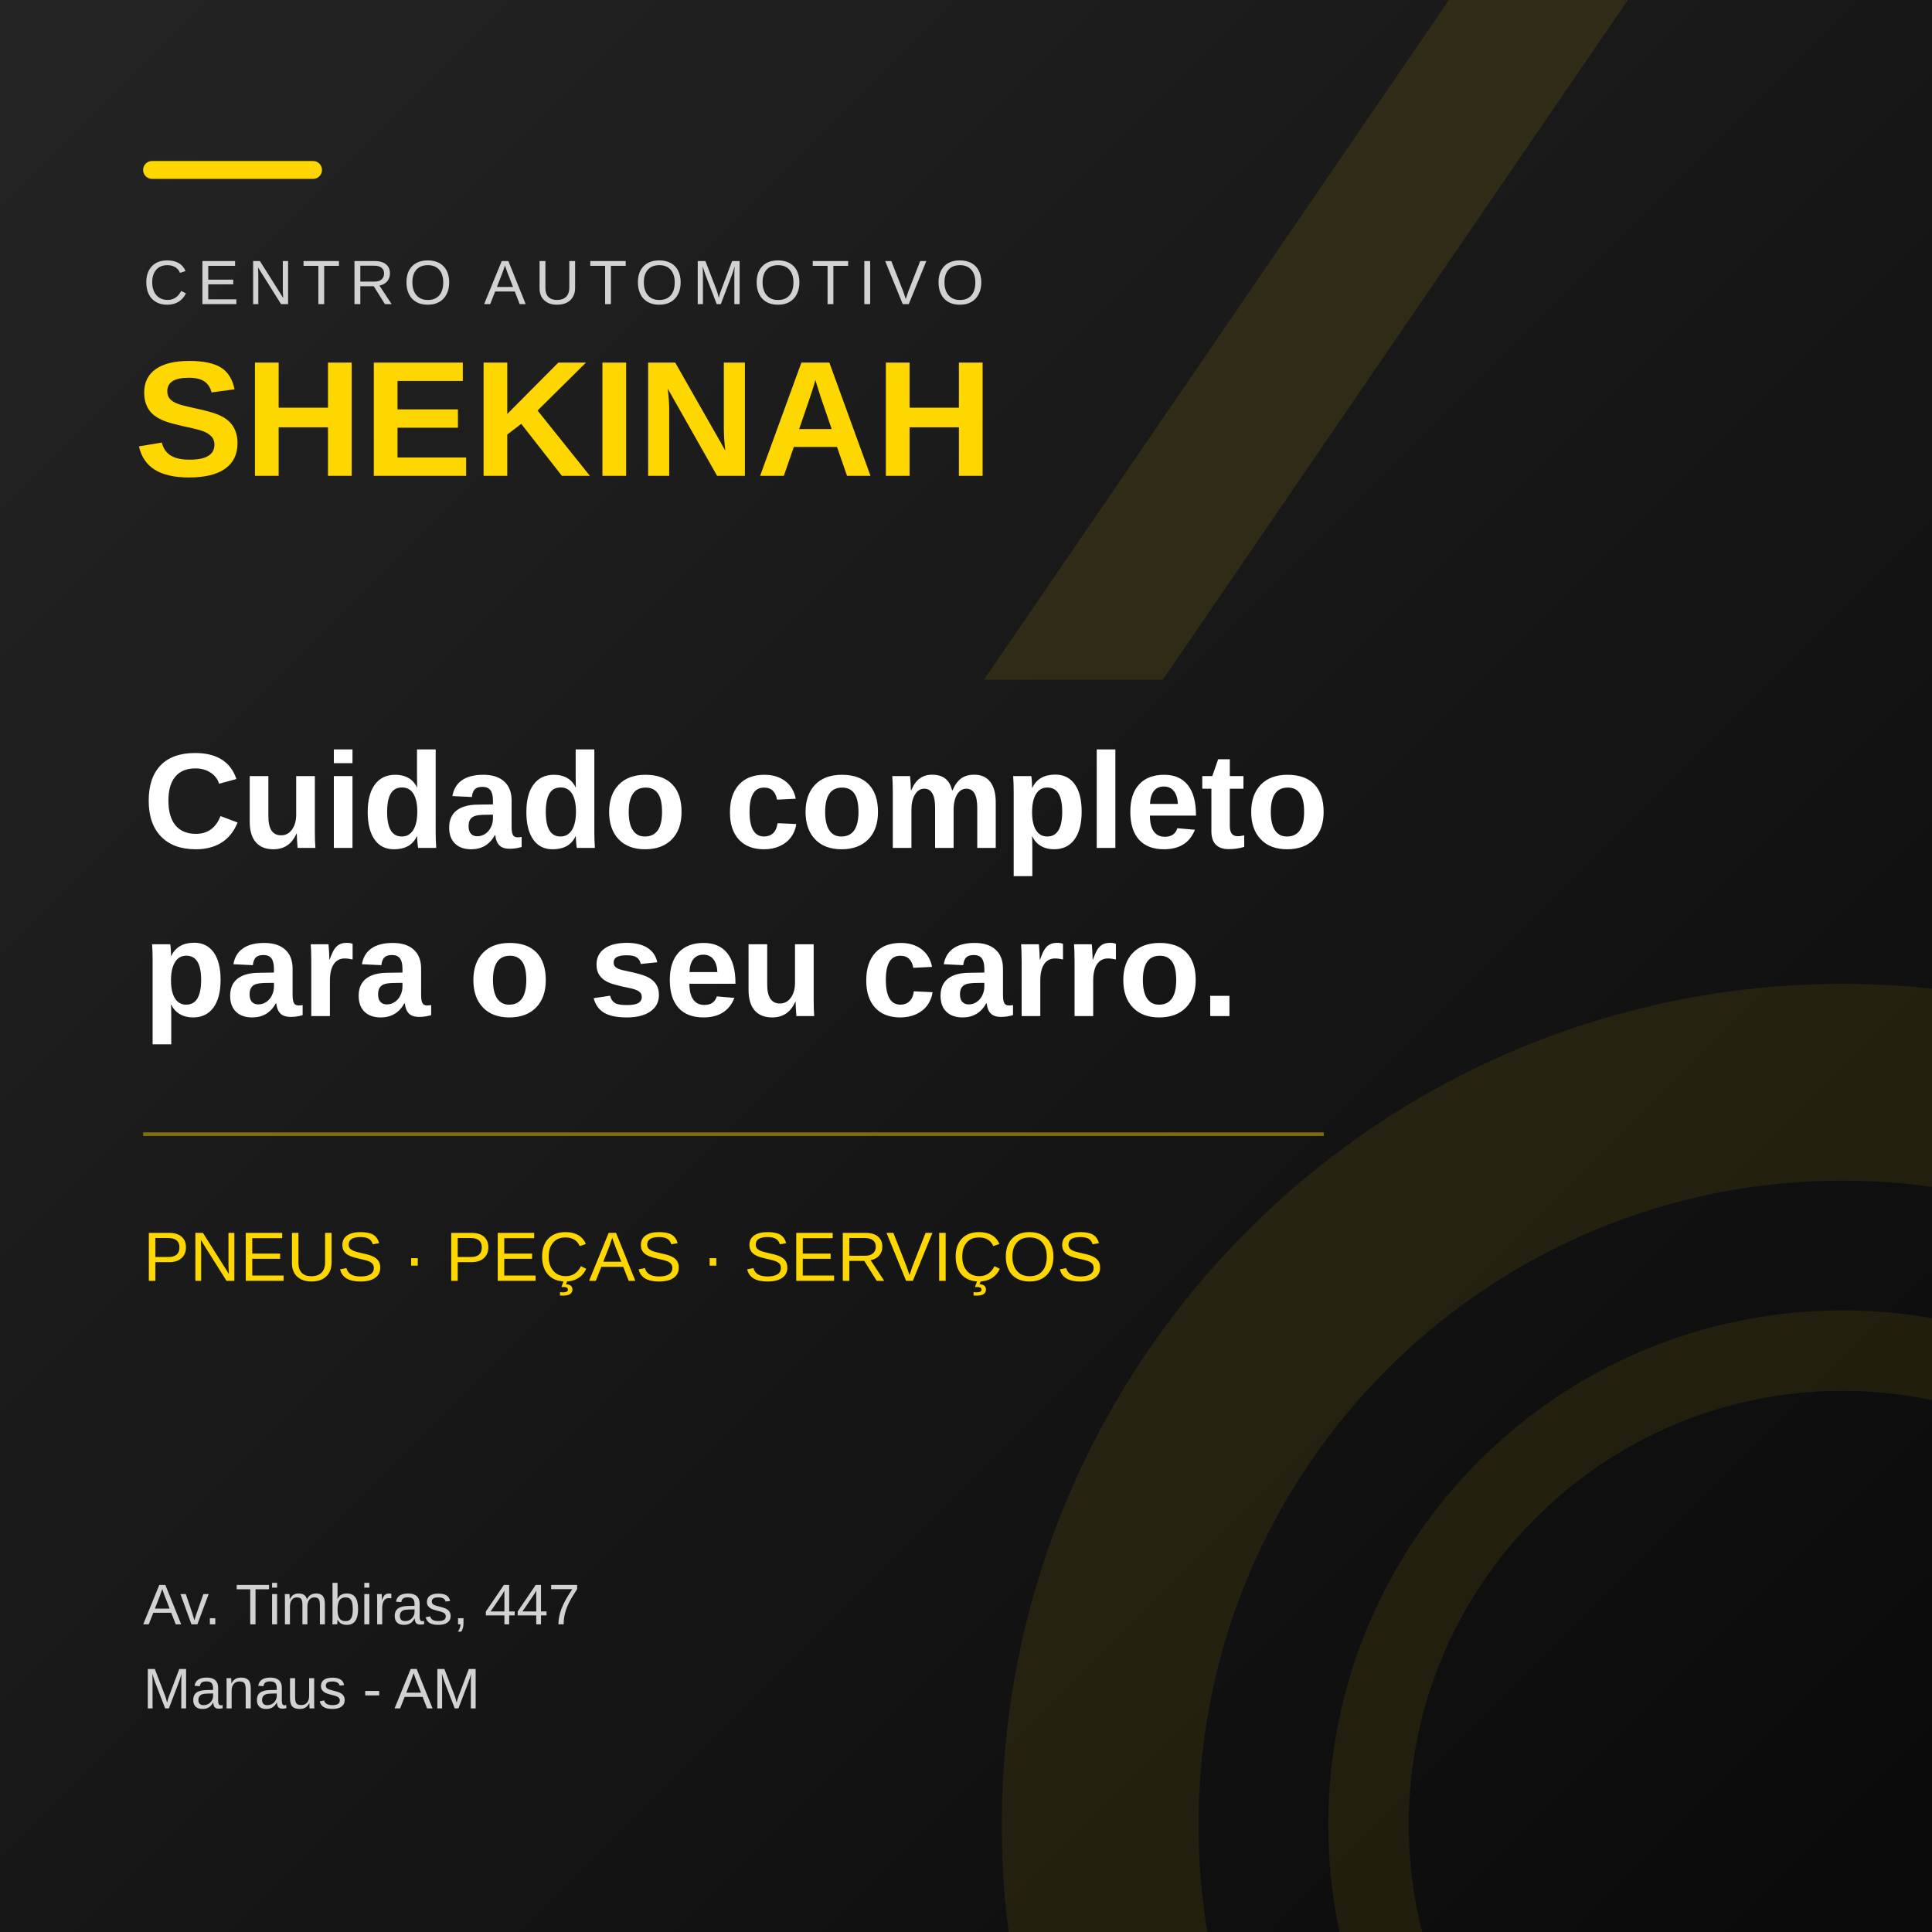
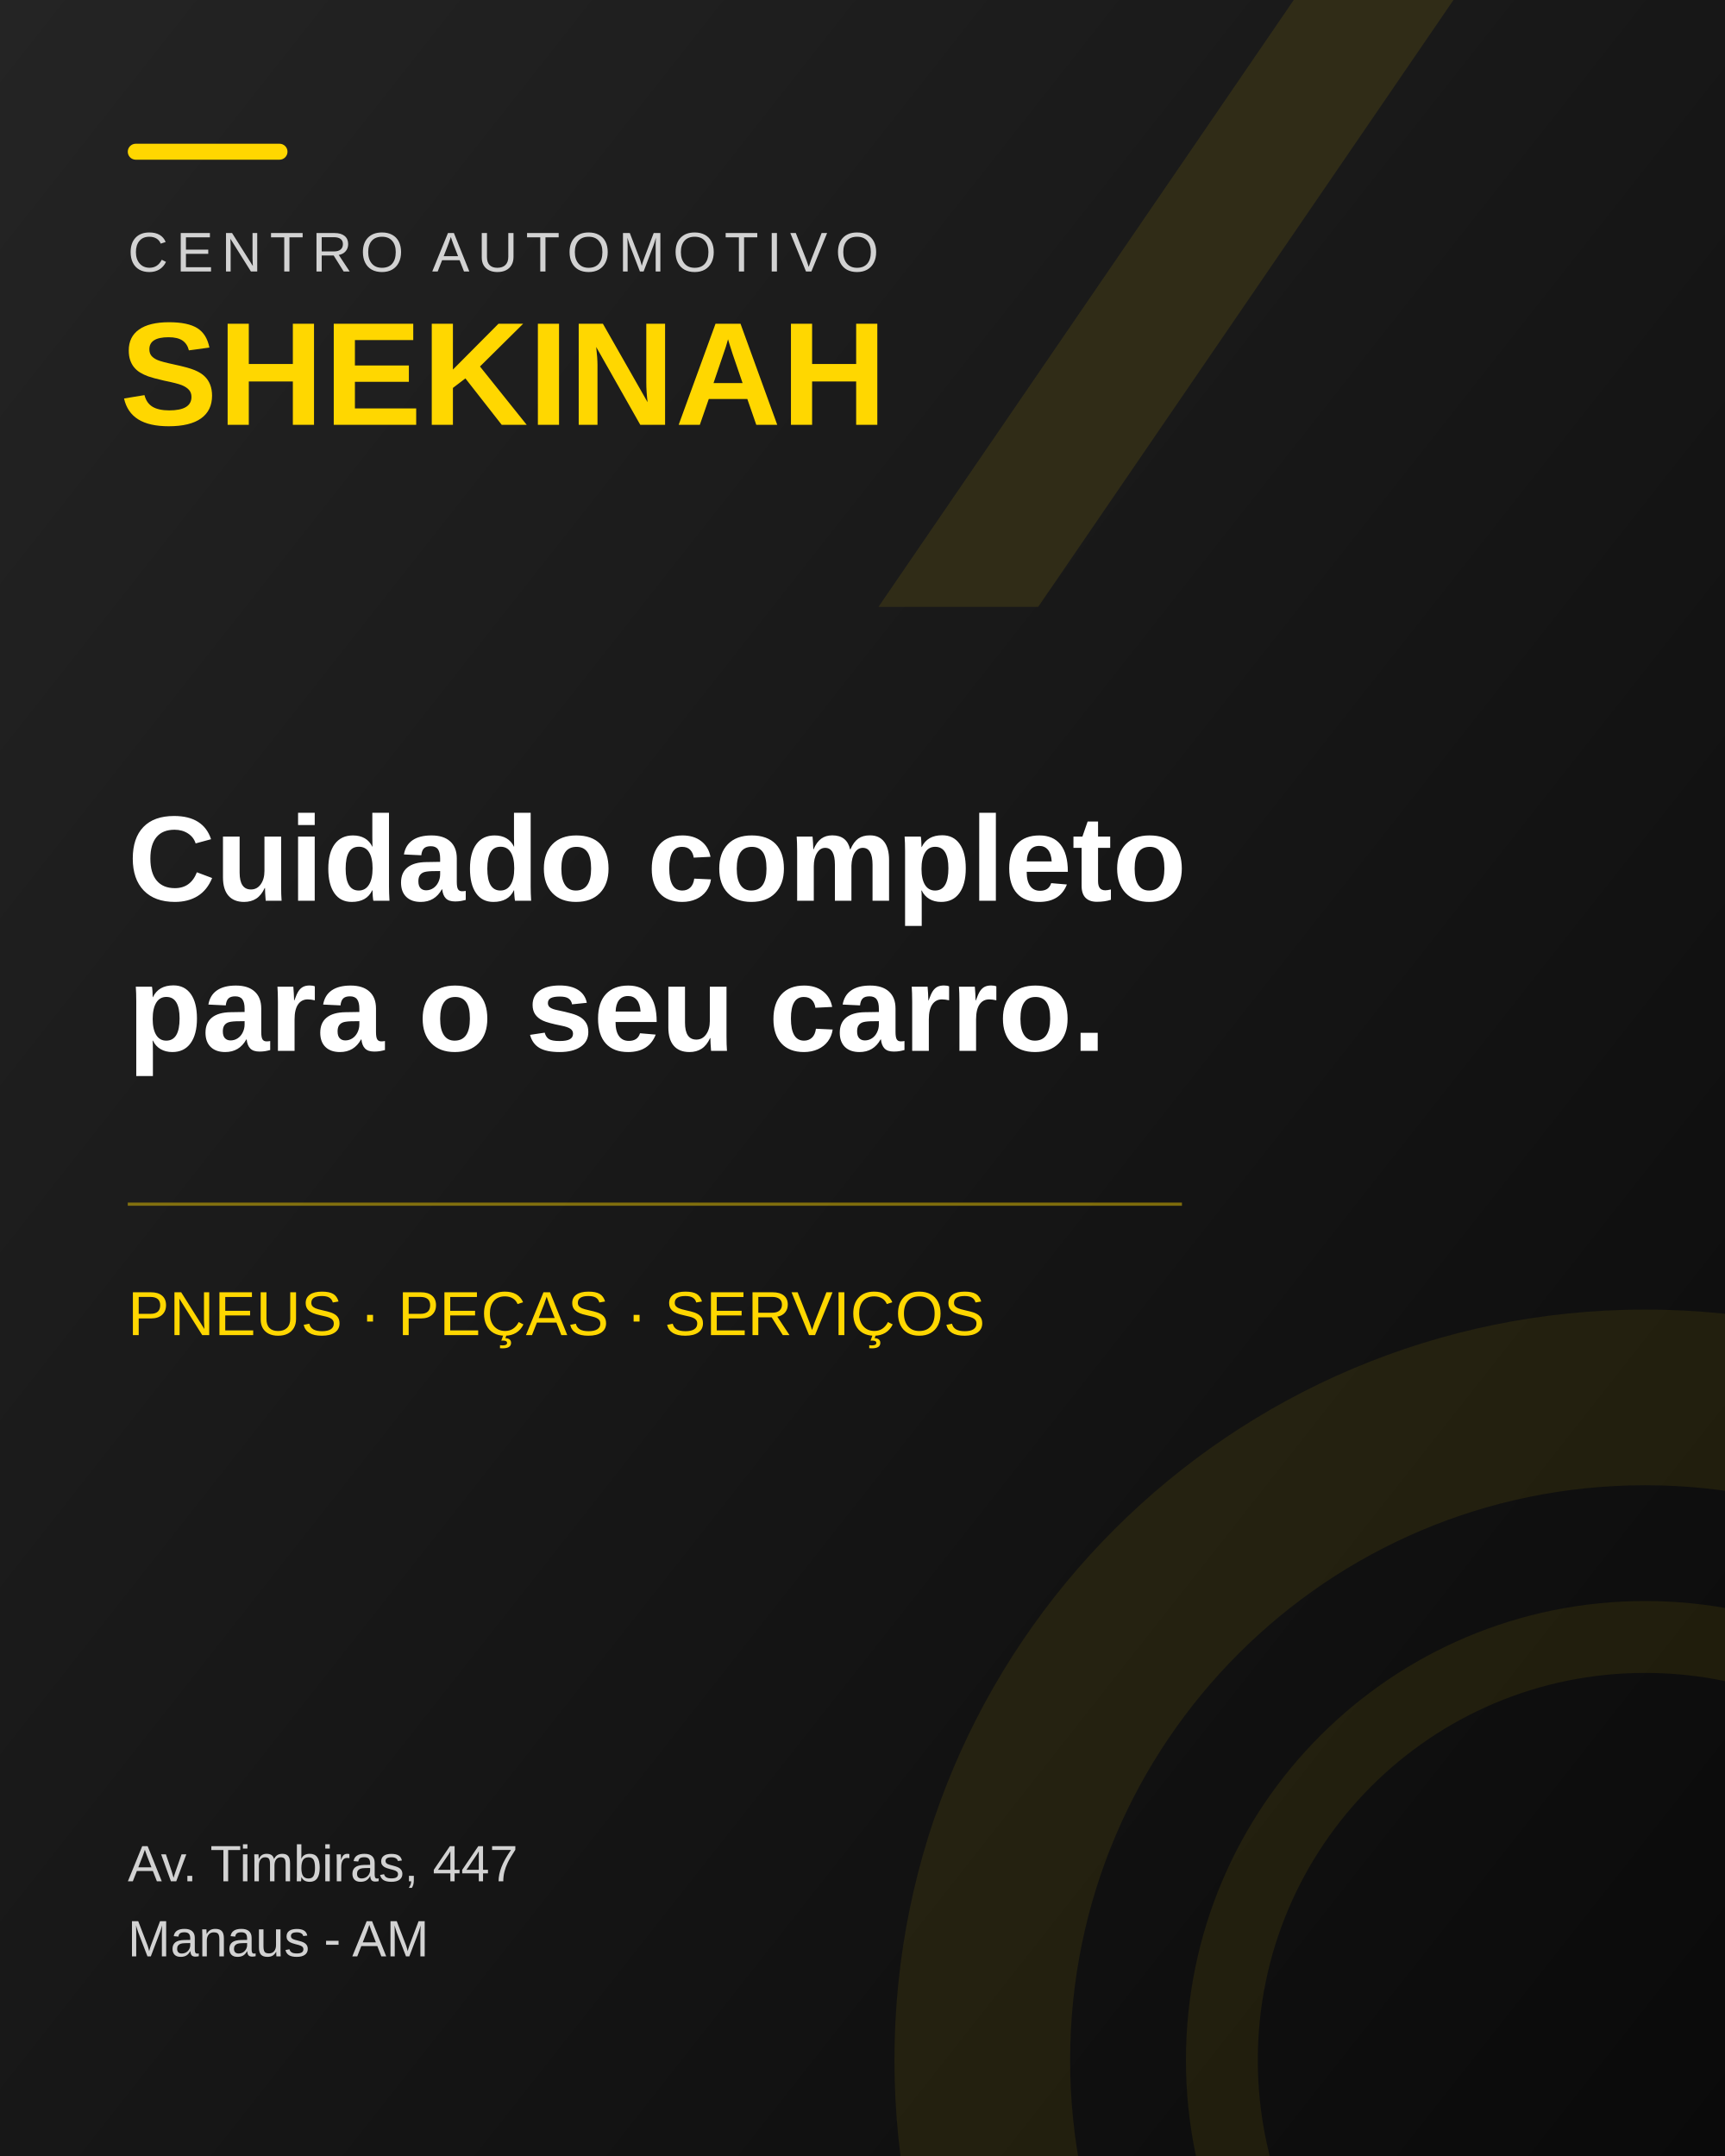
- <svg xmlns="http://www.w3.org/2000/svg" width="1080" height="1080" viewBox="0 0 1080 1080">
+ <svg xmlns="http://www.w3.org/2000/svg" width="1080" height="1350" viewBox="0 0 1080 1350">
  <defs>
    <linearGradient id="bg" x2="1" y2="1">
      <stop stop-color="#242424" />
      <stop offset="1" stop-color="#0a0a0a" />
    </linearGradient>
  </defs>
-   <rect width="1080" height="1080" fill="url(#bg)" />
-   <circle cx="1030" cy="1020" r="415" fill="none" stroke="#ffd700" stroke-opacity=".08" stroke-width="110" />
-   <circle cx="1030" cy="1020" r="265" fill="none" stroke="#ffd700" stroke-opacity=".08" stroke-width="45" />
+   <rect width="1080" height="1350" fill="url(#bg)" />
+   <circle cx="1030" cy="1290" r="415" fill="none" stroke="#ffd700" stroke-opacity=".08" stroke-width="110" />
+   <circle cx="1030" cy="1290" r="265" fill="none" stroke="#ffd700" stroke-opacity=".08" stroke-width="45" />
  <path d="M810 0h100L650 380H550z" fill="#ffd700" opacity=".1" />
  <rect x="80" y="90" width="100" height="10" rx="5" fill="#ffd700" />
  <g font-family="Arial, Helvetica, sans-serif">
    <text x="80" y="170" fill="#d2d2d2" font-size="35" letter-spacing="5">CENTRO AUTOMOTIVO</text>
    <text x="75" y="266" fill="#ffd700" font-size="92" font-weight="700">SHEKINAH</text>
-     <text x="80" y="474" fill="#fff" font-size="76" font-weight="700">Cuidado completo</text>
-     <text x="80" y="568" fill="#fff" font-size="76" font-weight="700">para o seu carro.</text>
-     <rect x="80" y="633" width="660" height="2" fill="#ffd700" opacity=".45" />
-     <text x="80" y="716" fill="#ffd700" font-size="39">PNEUS · PEÇAS · SERVIÇOS</text>
-     <text x="80" y="908" fill="#d2d2d2" font-size="32">Av. Timbiras, 447</text>
-     <text x="80" y="955" fill="#d2d2d2" font-size="32">Manaus - AM</text>
+     <text x="80" y="564" fill="#fff" font-size="76" font-weight="700">Cuidado completo</text>
+     <text x="80" y="658" fill="#fff" font-size="76" font-weight="700">para o seu carro.</text>
+     <rect x="80" y="753" width="660" height="2" fill="#ffd700" opacity=".45" />
+     <text x="80" y="836" fill="#ffd700" font-size="39">PNEUS · PEÇAS · SERVIÇOS</text>
+     <text x="80" y="1178" fill="#d2d2d2" font-size="32">Av. Timbiras, 447</text>
+     <text x="80" y="1225" fill="#d2d2d2" font-size="32">Manaus - AM</text>
  </g>
</svg>
